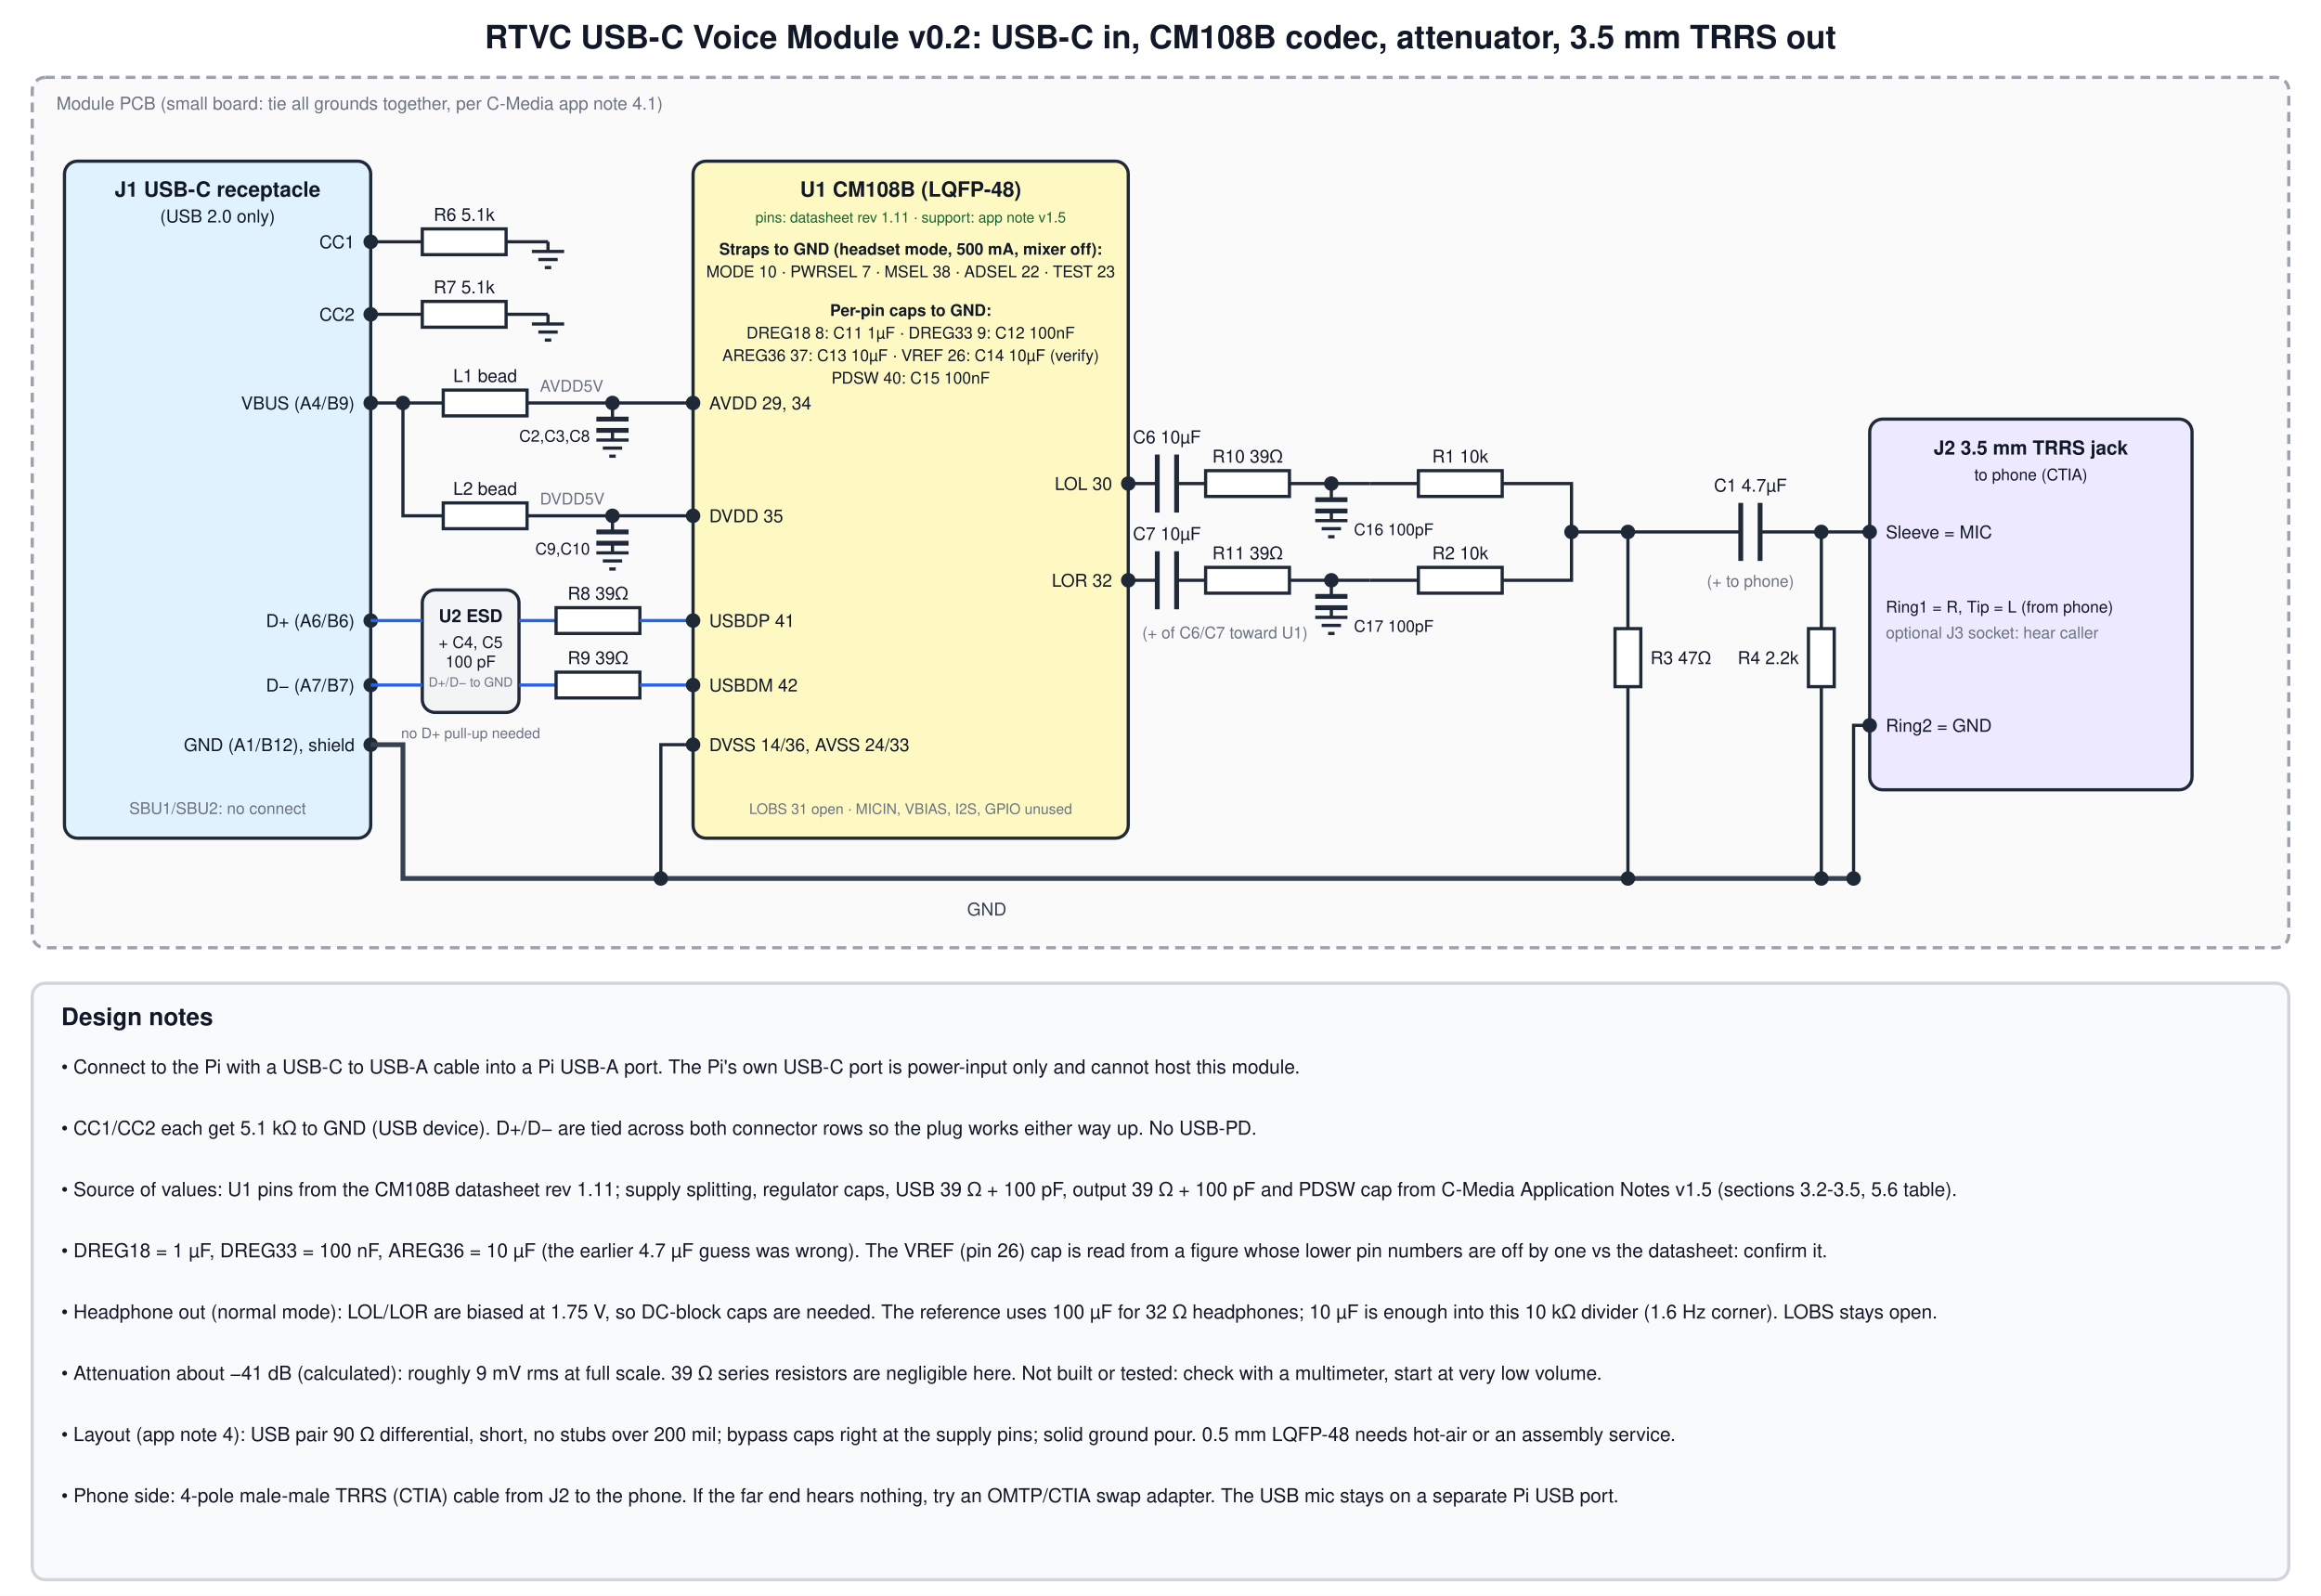
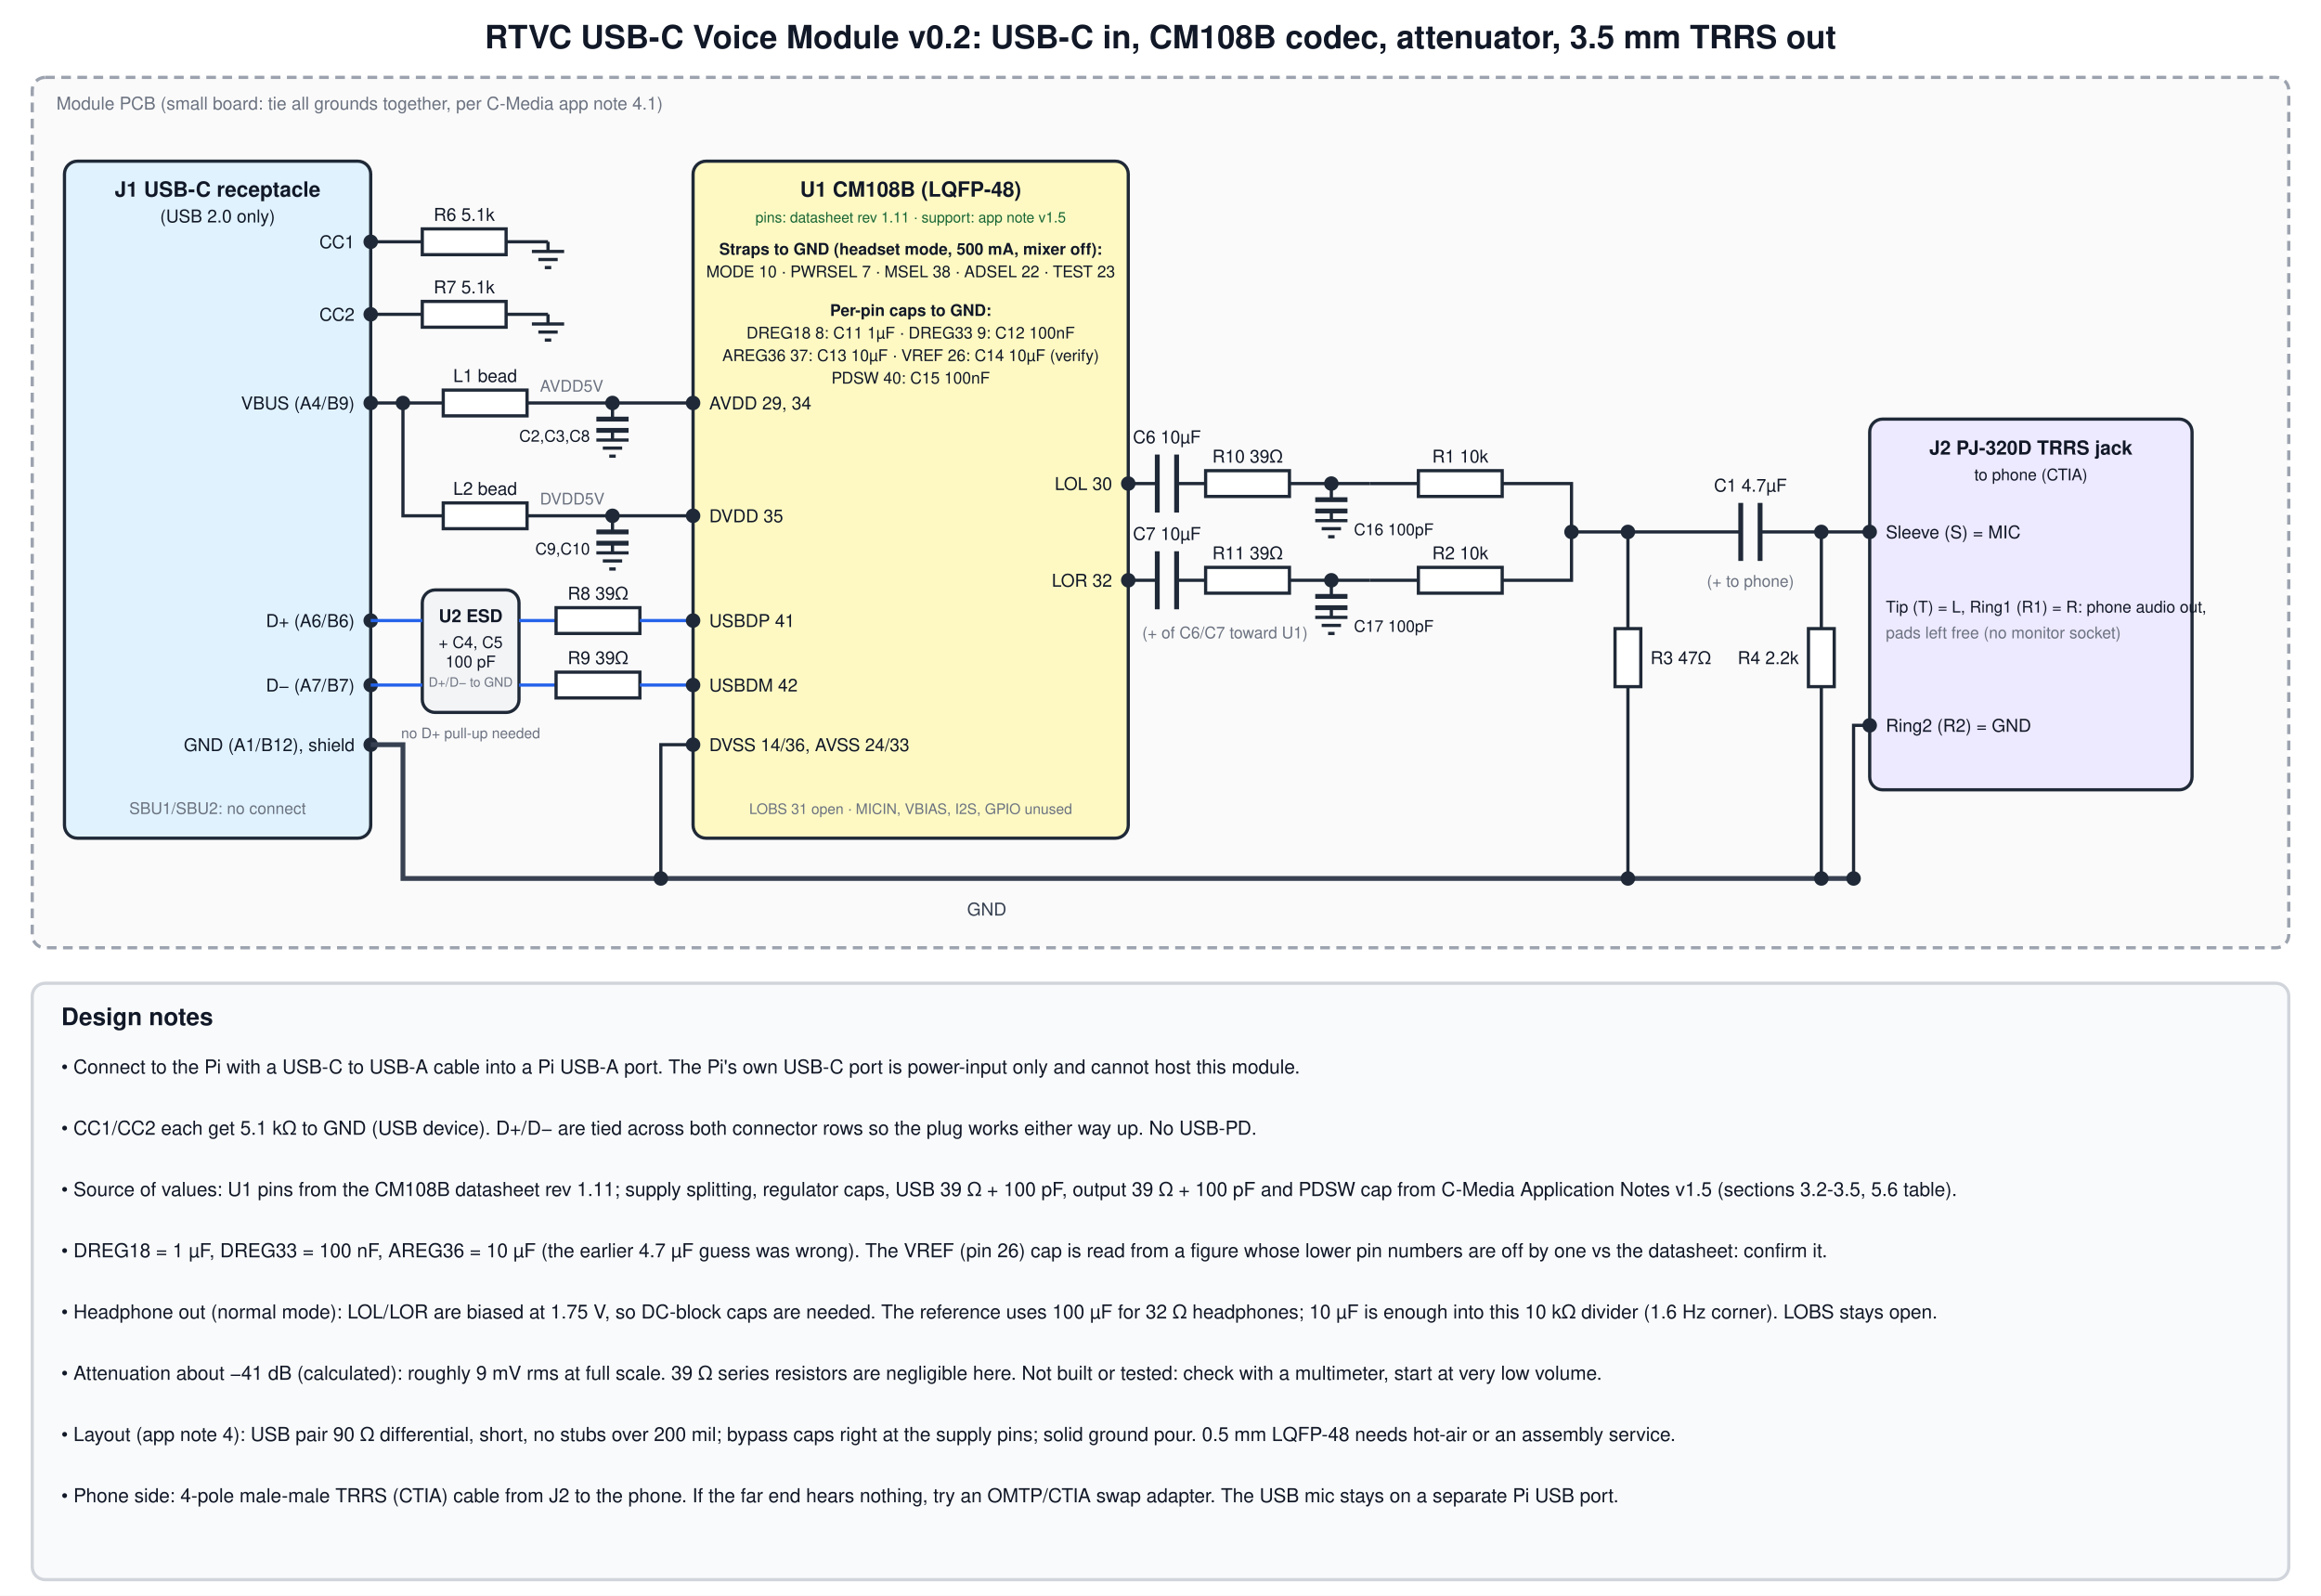
<svg xmlns="http://www.w3.org/2000/svg" viewBox="0 0 1440 990" width="1440" height="990" font-family="Helvetica, Arial, sans-serif">
  <rect width="1440" height="990" fill="#fff" />
  <text x="720" y="30" font-size="20" text-anchor="middle" fill="#111827" font-weight="700">RTVC USB-C Voice Module v0.2: USB-C in, CM108B codec, attenuator, 3.5 mm TRRS out</text>
  <rect x="20" y="48" width="1400" height="540" rx="8" fill="#fafafa" stroke="#9ca3af" stroke-width="2" stroke-dasharray="6 4" />
  <text x="35" y="68" font-size="11" text-anchor="start" fill="#6b7280">Module PCB (small board: tie all grounds together, per C-Media app note 4.1)</text>
  <rect x="40" y="100" width="190" height="420" rx="8" fill="#e0f2fe" stroke="#1f2937" stroke-width="2" />
  <text x="135" y="122" font-size="13" text-anchor="middle" fill="#111827" font-weight="700">J1  USB-C receptacle</text>
  <text x="135" y="138" font-size="11" text-anchor="middle" fill="#111827">(USB 2.0 only)</text>
  <circle cx="230" cy="150" r="4.5" fill="#1f2937" />
  <text x="220" y="154" font-size="11" text-anchor="end" fill="#111827">CC1</text>
  <circle cx="230" cy="195" r="4.5" fill="#1f2937" />
  <text x="220" y="199" font-size="11" text-anchor="end" fill="#111827">CC2</text>
  <circle cx="230" cy="250" r="4.5" fill="#1f2937" />
  <text x="220" y="254" font-size="11" text-anchor="end" fill="#111827">VBUS (A4/B9)</text>
  <circle cx="230" cy="385" r="4.5" fill="#1f2937" />
  <text x="220" y="389" font-size="11" text-anchor="end" fill="#111827">D+ (A6/B6)</text>
  <circle cx="230" cy="425" r="4.5" fill="#1f2937" />
  <text x="220" y="429" font-size="11" text-anchor="end" fill="#111827">D− (A7/B7)</text>
  <circle cx="230" cy="462" r="4.5" fill="#1f2937" />
  <text x="220" y="466" font-size="11" text-anchor="end" fill="#111827">GND (A1/B12), shield</text>
  <text x="135" y="505" font-size="10" text-anchor="middle" fill="#6b7280">SBU1/SBU2: no connect</text>
  <polyline points="230,150 262,150" fill="none" stroke="#1f2937" stroke-width="2" />
  <rect x="262" y="142" width="52" height="16" fill="#fff" stroke="#1f2937" stroke-width="2" />
  <text x="288" y="137" font-size="11" text-anchor="middle" fill="#111827">R6 5.1k</text>
  <polyline points="314,150 340,150" fill="none" stroke="#1f2937" stroke-width="2" />
  <polyline points="340,150 340,156" fill="none" stroke="#1f2937" stroke-width="2" />
  <polyline points="330,156 350,156" fill="none" stroke="#1f2937" stroke-width="2" />
  <polyline points="334,161 346,161" fill="none" stroke="#1f2937" stroke-width="2" />
  <polyline points="338,166 342,166" fill="none" stroke="#1f2937" stroke-width="2" />
  <polyline points="230,195 262,195" fill="none" stroke="#1f2937" stroke-width="2" />
  <rect x="262" y="187" width="52" height="16" fill="#fff" stroke="#1f2937" stroke-width="2" />
  <text x="288" y="182" font-size="11" text-anchor="middle" fill="#111827">R7 5.1k</text>
  <polyline points="314,195 340,195" fill="none" stroke="#1f2937" stroke-width="2" />
  <polyline points="340,195 340,201" fill="none" stroke="#1f2937" stroke-width="2" />
  <polyline points="330,201 350,201" fill="none" stroke="#1f2937" stroke-width="2" />
  <polyline points="334,206 346,206" fill="none" stroke="#1f2937" stroke-width="2" />
  <polyline points="338,211 342,211" fill="none" stroke="#1f2937" stroke-width="2" />
  <polyline points="230,250 250,250" fill="none" stroke="#1f2937" stroke-width="2" />
  <circle cx="250" cy="250" r="4.5" fill="#1f2937" />
  <polyline points="250,250 275,250" fill="none" stroke="#1f2937" stroke-width="2" />
  <rect x="275" y="242" width="52" height="16" fill="#fff" stroke="#1f2937" stroke-width="2" />
  <text x="301" y="237" font-size="11" text-anchor="middle" fill="#111827">L1 bead</text>
  <polyline points="327,250 430,250" fill="none" stroke="#1f2937" stroke-width="2" />
  <text x="335" y="243" font-size="10" text-anchor="start" fill="#6b7280">AVDD5V</text>
  <circle cx="380" cy="250" r="4.5" fill="#1f2937" />
  <text x="366" y="274" font-size="10" text-anchor="end" fill="#111827">C2,C3,C8</text>
  <polyline points="380,250 380,260" fill="none" stroke="#1f2937" stroke-width="2" />
  <line x1="370" y1="260" x2="390" y2="260" stroke="#1f2937" stroke-width="3" />
  <line x1="370" y1="267" x2="390" y2="267" stroke="#1f2937" stroke-width="3" />
  <polyline points="380,267 380,273" fill="none" stroke="#1f2937" stroke-width="2" />
  <polyline points="370,273 390,273" fill="none" stroke="#1f2937" stroke-width="2" />
  <polyline points="374,278 386,278" fill="none" stroke="#1f2937" stroke-width="2" />
  <polyline points="378,283 382,283" fill="none" stroke="#1f2937" stroke-width="2" />
  <text x="394" y="282" font-size="10" text-anchor="start" fill="#111827" />
  <polyline points="250,250 250,320 275,320" fill="none" stroke="#1f2937" stroke-width="2" />
  <rect x="275" y="312" width="52" height="16" fill="#fff" stroke="#1f2937" stroke-width="2" />
  <text x="301" y="307" font-size="11" text-anchor="middle" fill="#111827">L2 bead</text>
  <polyline points="327,320 430,320" fill="none" stroke="#1f2937" stroke-width="2" />
  <text x="335" y="313" font-size="10" text-anchor="start" fill="#6b7280">DVDD5V</text>
  <circle cx="380" cy="320" r="4.5" fill="#1f2937" />
  <text x="366" y="344" font-size="10" text-anchor="end" fill="#111827">C9,C10</text>
  <polyline points="380,320 380,330" fill="none" stroke="#1f2937" stroke-width="2" />
  <line x1="370" y1="330" x2="390" y2="330" stroke="#1f2937" stroke-width="3" />
  <line x1="370" y1="337" x2="390" y2="337" stroke="#1f2937" stroke-width="3" />
  <polyline points="380,337 380,343" fill="none" stroke="#1f2937" stroke-width="2" />
  <polyline points="370,343 390,343" fill="none" stroke="#1f2937" stroke-width="2" />
  <polyline points="374,348 386,348" fill="none" stroke="#1f2937" stroke-width="2" />
  <polyline points="378,353 382,353" fill="none" stroke="#1f2937" stroke-width="2" />
  <text x="394" y="352" font-size="10" text-anchor="start" fill="#111827" />
  <rect x="262" y="366" width="60" height="76" rx="8" fill="#f3f4f6" stroke="#1f2937" stroke-width="2" />
  <text x="292" y="386" font-size="11" text-anchor="middle" fill="#111827" font-weight="700">U2 ESD</text>
  <text x="292" y="402" font-size="10" text-anchor="middle" fill="#111827">+ C4, C5</text>
  <text x="292" y="414" font-size="10" text-anchor="middle" fill="#111827">100 pF</text>
  <text x="292" y="426" font-size="8" text-anchor="middle" fill="#6b7280">D+/D− to GND</text>
  <polyline points="230,385 262,385" fill="none" stroke="#2563eb" stroke-width="2" />
  <polyline points="322,385 345,385" fill="none" stroke="#2563eb" stroke-width="2" />
  <rect x="345" y="377" width="52" height="16" fill="#fff" stroke="#1f2937" stroke-width="2" />
  <text x="371" y="372" font-size="11" text-anchor="middle" fill="#111827">R8 39Ω</text>
  <polyline points="397,385 430,385" fill="none" stroke="#2563eb" stroke-width="2" />
  <polyline points="230,425 262,425" fill="none" stroke="#2563eb" stroke-width="2" />
  <polyline points="322,425 345,425" fill="none" stroke="#2563eb" stroke-width="2" />
  <rect x="345" y="417" width="52" height="16" fill="#fff" stroke="#1f2937" stroke-width="2" />
  <text x="371" y="412" font-size="11" text-anchor="middle" fill="#111827">R9 39Ω</text>
  <polyline points="397,425 430,425" fill="none" stroke="#2563eb" stroke-width="2" />
  <text x="292" y="458" font-size="9" text-anchor="middle" fill="#6b7280">no D+ pull-up needed</text>
  <rect x="430" y="100" width="270" height="420" rx="8" fill="#fef9c3" stroke="#1f2937" stroke-width="2" />
  <text x="565" y="122" font-size="13" text-anchor="middle" fill="#111827" font-weight="700">U1  CM108B (LQFP-48)</text>
  <text x="565" y="138" font-size="9" text-anchor="middle" fill="#166534">pins: datasheet rev 1.11 · support: app note v1.5</text>
  <circle cx="430" cy="250" r="4.5" fill="#1f2937" />
  <text x="440" y="254" font-size="11" text-anchor="start" fill="#111827">AVDD 29, 34</text>
  <circle cx="430" cy="320" r="4.5" fill="#1f2937" />
  <text x="440" y="324" font-size="11" text-anchor="start" fill="#111827">DVDD 35</text>
  <circle cx="430" cy="385" r="4.5" fill="#1f2937" />
  <text x="440" y="389" font-size="11" text-anchor="start" fill="#111827">USBDP 41</text>
  <circle cx="430" cy="425" r="4.5" fill="#1f2937" />
  <text x="440" y="429" font-size="11" text-anchor="start" fill="#111827">USBDM 42</text>
  <circle cx="430" cy="462" r="4.5" fill="#1f2937" />
  <text x="440" y="466" font-size="11" text-anchor="start" fill="#111827">DVSS 14/36, AVSS 24/33</text>
  <text x="565" y="158" font-size="10" text-anchor="middle" fill="#111827" font-weight="700">Straps to GND (headset mode, 500 mA, mixer off):</text>
  <text x="565" y="172" font-size="10" text-anchor="middle" fill="#111827">MODE 10 · PWRSEL 7 · MSEL 38 · ADSEL 22 · TEST 23</text>
  <text x="565" y="196" font-size="10" text-anchor="middle" fill="#111827" font-weight="700">Per-pin caps to GND:</text>
  <text x="565" y="210" font-size="10" text-anchor="middle" fill="#111827">DREG18 8: C11 1µF · DREG33 9: C12 100nF</text>
  <text x="565" y="224" font-size="10" text-anchor="middle" fill="#111827">AREG36 37: C13 10µF · VREF 26: C14 10µF (verify)</text>
  <text x="565" y="238" font-size="10" text-anchor="middle" fill="#111827">PDSW 40: C15 100nF</text>
  <text x="565" y="262" font-size="1" text-anchor="start" fill="#111827" />
  <circle cx="700" cy="300" r="4.5" fill="#1f2937" />
  <text x="690" y="304" font-size="11" text-anchor="end" fill="#111827">LOL 30</text>
  <circle cx="700" cy="360" r="4.5" fill="#1f2937" />
  <text x="690" y="364" font-size="11" text-anchor="end" fill="#111827">LOR 32</text>
  <text x="565" y="505" font-size="9" text-anchor="middle" fill="#6b7280">LOBS 31 open · MICIN, VBIAS, I2S, GPIO unused</text>
  <polyline points="430,462 410,462 410,545" fill="none" stroke="#1f2937" stroke-width="2" />
  <polyline points="700,300 718,300" fill="none" stroke="#1f2937" stroke-width="2" />
  <line x1="718" y1="282" x2="718" y2="318" stroke="#1f2937" stroke-width="3" />
  <line x1="730" y1="282" x2="730" y2="318" stroke="#1f2937" stroke-width="3" />
  <text x="724" y="275" font-size="11" text-anchor="middle" fill="#111827">C6 10µF</text>
  <polyline points="730,300 748,300" fill="none" stroke="#1f2937" stroke-width="2" />
  <rect x="748" y="292" width="52" height="16" fill="#fff" stroke="#1f2937" stroke-width="2" />
  <text x="774" y="287" font-size="11" text-anchor="middle" fill="#111827">R10 39Ω</text>
  <polyline points="800,300 850,300" fill="none" stroke="#1f2937" stroke-width="2" />
  <circle cx="826" cy="300" r="4.5" fill="#1f2937" />
  <polyline points="826,300 826,310" fill="none" stroke="#1f2937" stroke-width="2" />
  <line x1="816" y1="310" x2="836" y2="310" stroke="#1f2937" stroke-width="3" />
  <line x1="816" y1="317" x2="836" y2="317" stroke="#1f2937" stroke-width="3" />
  <polyline points="826,317 826,323" fill="none" stroke="#1f2937" stroke-width="2" />
  <polyline points="816,323 836,323" fill="none" stroke="#1f2937" stroke-width="2" />
  <polyline points="820,328 832,328" fill="none" stroke="#1f2937" stroke-width="2" />
  <polyline points="824,333 828,333" fill="none" stroke="#1f2937" stroke-width="2" />
  <text x="840" y="332" font-size="10" text-anchor="start" fill="#111827">C16 100pF</text>
  <polyline points="850,300 880,300" fill="none" stroke="#1f2937" stroke-width="2" />
  <rect x="880" y="292" width="52" height="16" fill="#fff" stroke="#1f2937" stroke-width="2" />
  <text x="906" y="287" font-size="11" text-anchor="middle" fill="#111827">R1 10k</text>
  <polyline points="932,300 975,300 975,330" fill="none" stroke="#1f2937" stroke-width="2" />
  <polyline points="700,360 718,360" fill="none" stroke="#1f2937" stroke-width="2" />
  <line x1="718" y1="342" x2="718" y2="378" stroke="#1f2937" stroke-width="3" />
  <line x1="730" y1="342" x2="730" y2="378" stroke="#1f2937" stroke-width="3" />
  <text x="724" y="335" font-size="11" text-anchor="middle" fill="#111827">C7 10µF</text>
  <polyline points="730,360 748,360" fill="none" stroke="#1f2937" stroke-width="2" />
  <rect x="748" y="352" width="52" height="16" fill="#fff" stroke="#1f2937" stroke-width="2" />
  <text x="774" y="347" font-size="11" text-anchor="middle" fill="#111827">R11 39Ω</text>
  <polyline points="800,360 850,360" fill="none" stroke="#1f2937" stroke-width="2" />
  <circle cx="826" cy="360" r="4.5" fill="#1f2937" />
  <polyline points="826,360 826,370" fill="none" stroke="#1f2937" stroke-width="2" />
  <line x1="816" y1="370" x2="836" y2="370" stroke="#1f2937" stroke-width="3" />
  <line x1="816" y1="377" x2="836" y2="377" stroke="#1f2937" stroke-width="3" />
  <polyline points="826,377 826,383" fill="none" stroke="#1f2937" stroke-width="2" />
  <polyline points="816,383 836,383" fill="none" stroke="#1f2937" stroke-width="2" />
  <polyline points="820,388 832,388" fill="none" stroke="#1f2937" stroke-width="2" />
  <polyline points="824,393 828,393" fill="none" stroke="#1f2937" stroke-width="2" />
  <text x="840" y="392" font-size="10" text-anchor="start" fill="#111827">C17 100pF</text>
  <polyline points="850,360 880,360" fill="none" stroke="#1f2937" stroke-width="2" />
  <rect x="880" y="352" width="52" height="16" fill="#fff" stroke="#1f2937" stroke-width="2" />
  <text x="906" y="347" font-size="11" text-anchor="middle" fill="#111827">R2 10k</text>
  <polyline points="932,360 975,360 975,330" fill="none" stroke="#1f2937" stroke-width="2" />
  <text x="760" y="396" font-size="10" text-anchor="middle" fill="#6b7280">(+ of C6/C7 toward U1)</text>
  <circle cx="975" cy="330" r="4.5" fill="#1f2937" />
  <polyline points="975,330 1080,330" fill="none" stroke="#1f2937" stroke-width="2" />
  <circle cx="1010" cy="330" r="4.5" fill="#1f2937" />
  <polyline points="1010,330 1010,390" fill="none" stroke="#1f2937" stroke-width="2" />
  <rect x="1002" y="390" width="16" height="36" fill="#fff" stroke="#1f2937" stroke-width="2" />
  <text x="1024" y="412" font-size="11" text-anchor="start" fill="#111827">R3 47Ω</text>
  <polyline points="1010,426 1010,545" fill="none" stroke="#1f2937" stroke-width="2" />
  <line x1="1080" y1="312" x2="1080" y2="348" stroke="#1f2937" stroke-width="3" />
  <line x1="1092" y1="312" x2="1092" y2="348" stroke="#1f2937" stroke-width="3" />
  <text x="1086" y="305" font-size="11" text-anchor="middle" fill="#111827">C1 4.7µF</text>
  <text x="1086" y="364" font-size="10" text-anchor="middle" fill="#6b7280">(+ to phone)</text>
  <polyline points="1092,330 1160,330" fill="none" stroke="#1f2937" stroke-width="2" />
  <circle cx="1130" cy="330" r="4.5" fill="#1f2937" />
  <polyline points="1130,330 1130,390" fill="none" stroke="#1f2937" stroke-width="2" />
  <rect x="1122" y="390" width="16" height="36" fill="#fff" stroke="#1f2937" stroke-width="2" />
  <text x="1116" y="412" font-size="11" text-anchor="end" fill="#111827">R4 2.2k</text>
  <polyline points="1130,426 1130,545" fill="none" stroke="#1f2937" stroke-width="2" />
  <polyline points="230,462 250,462 250,545 1150,545" fill="none" stroke="#374151" stroke-width="3" />
  <circle cx="410" cy="545" r="4.5" fill="#1f2937" />
  <circle cx="1010" cy="545" r="4.5" fill="#1f2937" />
  <circle cx="1130" cy="545" r="4.5" fill="#1f2937" />
  <text x="600" y="568" font-size="11" text-anchor="start" fill="#374151">GND</text>
  <rect x="1160" y="260" width="200" height="230" rx="8" fill="#ede9fe" stroke="#1f2937" stroke-width="2" />
-   <text x="1260" y="282" font-size="12" text-anchor="middle" fill="#111827" font-weight="700">J2  3.5 mm TRRS jack</text>
+   <text x="1260" y="282" font-size="12" text-anchor="middle" fill="#111827" font-weight="700">J2  PJ-320D TRRS jack</text>
  <text x="1260" y="298" font-size="10" text-anchor="middle" fill="#111827">to phone (CTIA)</text>
  <circle cx="1160" cy="330" r="4.5" fill="#1f2937" />
-   <text x="1170" y="334" font-size="11" text-anchor="start" fill="#111827">Sleeve = MIC</text>
+   <text x="1170" y="334" font-size="11" text-anchor="start" fill="#111827">Sleeve (S) = MIC</text>
  <circle cx="1160" cy="450" r="4.5" fill="#1f2937" />
-   <text x="1170" y="454" font-size="11" text-anchor="start" fill="#111827">Ring2 = GND</text>
+   <text x="1170" y="454" font-size="11" text-anchor="start" fill="#111827">Ring2 (R2) = GND</text>
  <polyline points="1160,450 1150,450 1150,545" fill="none" stroke="#1f2937" stroke-width="2" />
  <circle cx="1150" cy="545" r="4.5" fill="#1f2937" />
-   <text x="1170" y="380" font-size="10" text-anchor="start" fill="#111827">Ring1 = R, Tip = L (from phone)</text>
-   <text x="1170" y="396" font-size="10" text-anchor="start" fill="#6b7280">optional J3 socket: hear caller</text>
+   <text x="1170" y="380" font-size="10" text-anchor="start" fill="#111827">Tip (T) = L, Ring1 (R1) = R: phone audio out,</text>
+   <text x="1170" y="396" font-size="10" text-anchor="start" fill="#6b7280">pads left free (no monitor socket)</text>
  <rect x="20" y="610" width="1400" height="370" rx="8" fill="#f9fafb" stroke="#d1d5db" stroke-width="2" />
  <text x="38" y="636" font-size="15" text-anchor="start" fill="#111827" font-weight="700">Design notes</text>
  <text x="38" y="666" font-size="12" text-anchor="start" fill="#111827">•  Connect to the Pi with a USB-C to USB-A cable into a Pi USB-A port. The Pi's own USB-C port is power-input only and cannot host this module.</text>
  <text x="38" y="704" font-size="12" text-anchor="start" fill="#111827">•  CC1/CC2 each get 5.1 kΩ to GND (USB device). D+/D− are tied across both connector rows so the plug works either way up. No USB-PD.</text>
  <text x="38" y="742" font-size="12" text-anchor="start" fill="#111827">•  Source of values: U1 pins from the CM108B datasheet rev 1.11; supply splitting, regulator caps, USB 39 Ω + 100 pF, output 39 Ω + 100 pF and PDSW cap from C-Media Application Notes v1.5 (sections 3.2-3.5, 5.6 table).</text>
  <text x="38" y="780" font-size="12" text-anchor="start" fill="#111827">•  DREG18 = 1 µF, DREG33 = 100 nF, AREG36 = 10 µF (the earlier 4.7 µF guess was wrong). The VREF (pin 26) cap is read from a figure whose lower pin numbers are off by one vs the datasheet: confirm it.</text>
  <text x="38" y="818" font-size="12" text-anchor="start" fill="#111827">•  Headphone out (normal mode): LOL/LOR are biased at 1.75 V, so DC-block caps are needed. The reference uses 100 µF for 32 Ω headphones; 10 µF is enough into this 10 kΩ divider (1.6 Hz corner). LOBS stays open.</text>
  <text x="38" y="856" font-size="12" text-anchor="start" fill="#111827">•  Attenuation about −41 dB (calculated): roughly 9 mV rms at full scale. 39 Ω series resistors are negligible here. Not built or tested: check with a multimeter, start at very low volume.</text>
  <text x="38" y="894" font-size="12" text-anchor="start" fill="#111827">•  Layout (app note 4): USB pair 90 Ω differential, short, no stubs over 200 mil; bypass caps right at the supply pins; solid ground pour. 0.5 mm LQFP-48 needs hot-air or an assembly service.</text>
  <text x="38" y="932" font-size="12" text-anchor="start" fill="#111827">•  Phone side: 4-pole male-male TRRS (CTIA) cable from J2 to the phone. If the far end hears nothing, try an OMTP/CTIA swap adapter. The USB mic stays on a separate Pi USB port.</text>
</svg>
